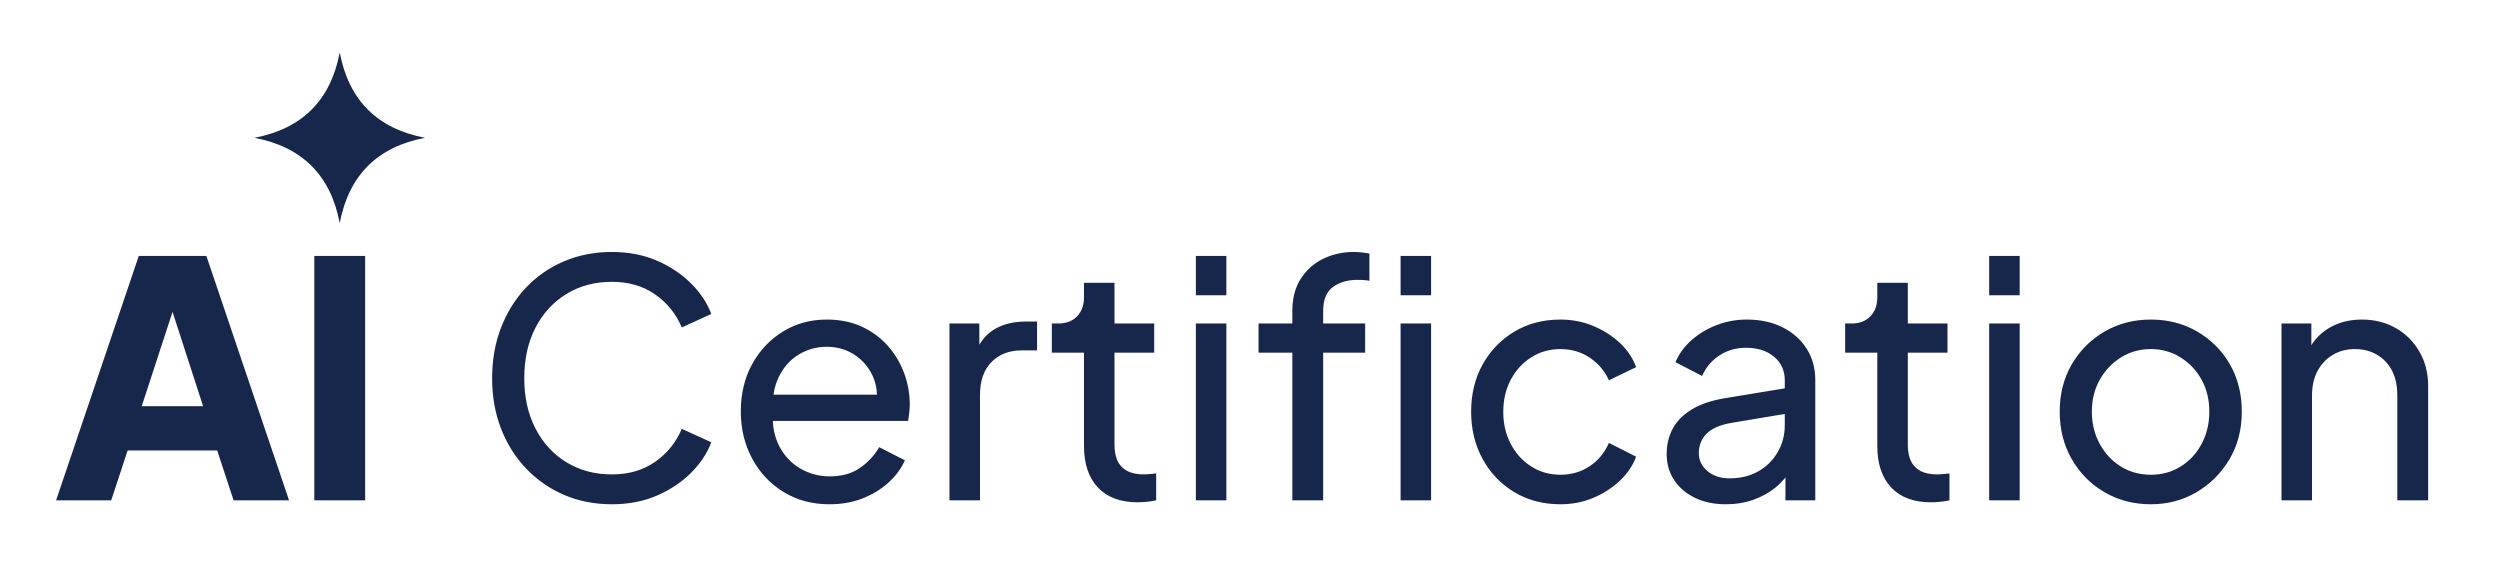
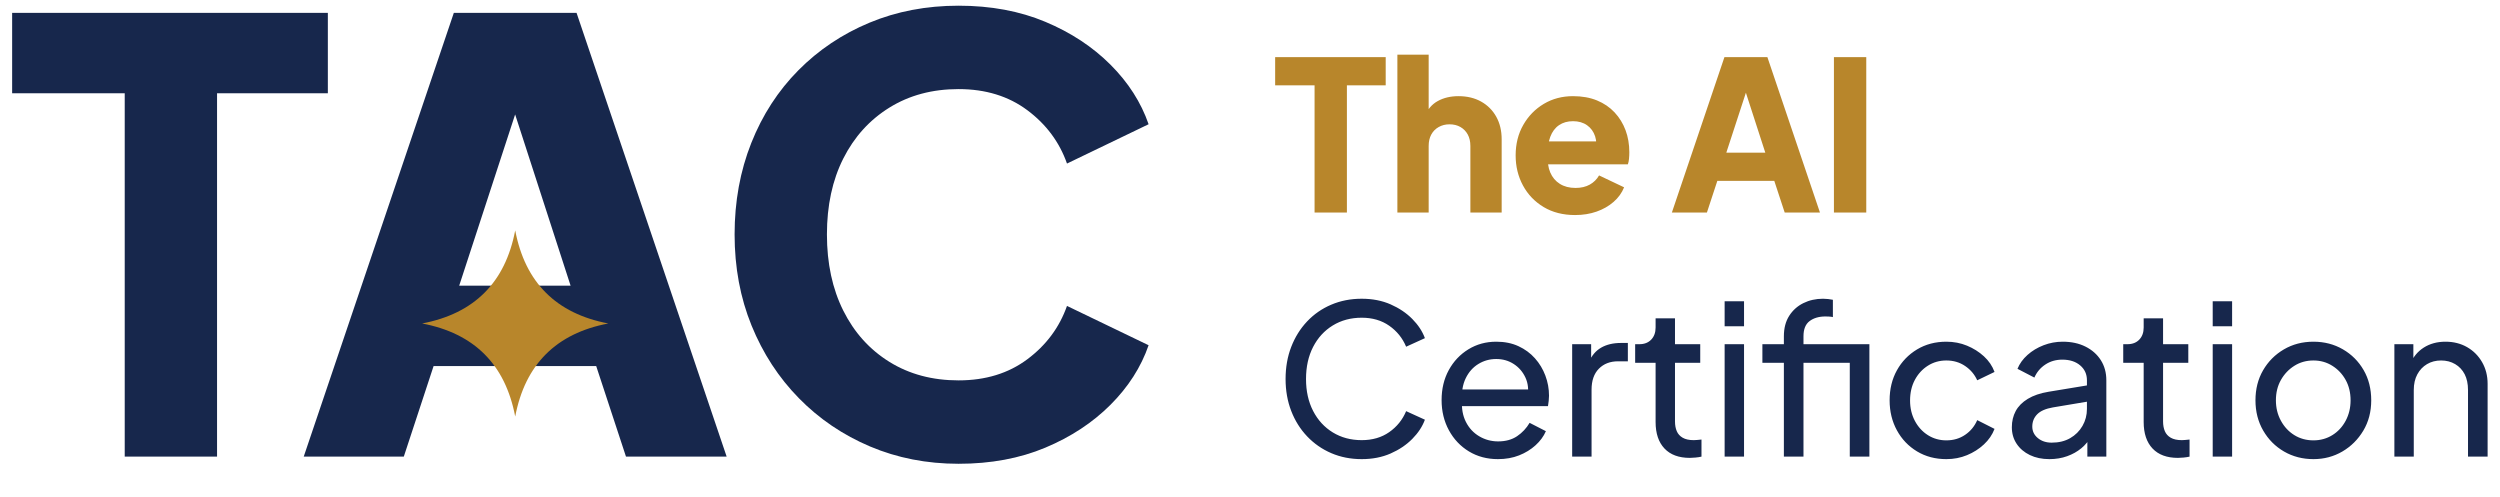
- <svg xmlns="http://www.w3.org/2000/svg" viewBox="0 0 762 172" width="762" height="172">
-   <g transform="translate(0 152.50)">
-     <path d="M186.5 1.2Q178.6 1.2 171.95 -1.65Q165.3 -4.5 160.35 -9.7Q155.4 -14.9 152.7 -21.9Q150.0 -28.9 150.0 -37.2Q150.0 -45.6 152.7 -52.6Q155.4 -59.6 160.3 -64.8Q165.2 -70.0 171.9 -72.85Q178.6 -75.7 186.5 -75.7Q194.2 -75.7 200.35 -73.0Q206.5 -70.3 210.75 -66.0Q215.0 -61.7 216.8 -56.8L207.8 -52.7Q205.2 -58.9 199.7 -62.75Q194.2 -66.6 186.5 -66.6Q178.7 -66.6 172.65 -62.9Q166.6 -59.2 163.2 -52.6Q159.8 -46.0 159.8 -37.2Q159.8 -28.5 163.2 -21.9Q166.6 -15.3 172.65 -11.6Q178.7 -7.9 186.5 -7.9Q194.2 -7.9 199.7 -11.75Q205.2 -15.6 207.8 -21.8L216.8 -17.7Q215.0 -12.8 210.75 -8.5Q206.5 -4.2 200.35 -1.5Q194.2 1.2 186.5 1.2ZM252.8 1.2Q245.0 1.2 238.9 -2.5Q232.8 -6.2 229.3 -12.65Q225.8 -19.1 225.8 -27.1Q225.8 -35.2 229.25 -41.5Q232.7 -47.8 238.65 -51.45Q244.6 -55.1 252.0 -55.1Q258.0 -55.1 262.65 -52.95Q267.3 -50.8 270.55 -47.15Q273.8 -43.5 275.55 -38.85Q277.3 -34.2 277.3 -29.2Q277.3 -28.1 277.15 -26.75Q277.0 -25.4 276.8 -24.2H232.6V-32.2H271.4L267.0 -28.6Q267.9 -33.8 266.0 -37.9Q264.1 -42.0 260.4 -44.4Q256.7 -46.8 252.0 -46.8Q247.3 -46.8 243.4 -44.4Q239.5 -42.0 237.35 -37.55Q235.2 -33.1 235.6 -27.0Q235.2 -21.1 237.45 -16.65Q239.7 -12.2 243.85 -9.75Q248.0 -7.3 252.9 -7.3Q258.3 -7.3 262.0 -9.8Q265.7 -12.3 268.0 -16.2L275.8 -12.2Q274.2 -8.5 270.85 -5.45Q267.5 -2.4 262.95 -0.6Q258.4 1.2 252.8 1.2ZM289.4 0.0V-53.9H298.5V-44.0L297.5 -45.4Q299.4 -50.0 303.3 -52.25Q307.2 -54.5 312.8 -54.5H316.1V-45.7H311.4Q305.7 -45.7 302.2 -42.15Q298.7 -38.6 298.7 -32.1V0.0ZM346.8 0.6Q338.9 0.6 334.65 -3.9Q330.4 -8.4 330.4 -16.6V-45.0H320.6V-53.9H322.6Q326.2 -53.9 328.3 -56.1Q330.4 -58.3 330.4 -61.9V-66.3H339.7V-53.9H351.8V-45.0H339.7V-16.9Q339.7 -14.2 340.55 -12.2Q341.4 -10.2 343.4 -9.05Q345.4 -7.9 348.7 -7.9Q349.4 -7.9 350.45 -8.0Q351.5 -8.1 352.4 -8.2V0.0Q351.1 0.3 349.5 0.45Q347.9 0.6 346.8 0.6ZM364.5 0.0V-53.9H373.8V0.0ZM364.5 -62.5V-74.5H373.8V-62.5ZM393.9 0.0V-45.0H383.6V-53.9H393.9V-57.7Q393.9 -63.5 396.45 -67.5Q399.0 -71.5 403.25 -73.6Q407.5 -75.7 412.7 -75.7Q413.8 -75.7 415.15 -75.55Q416.5 -75.4 417.4 -75.2V-66.9Q416.6 -67.1 415.5 -67.15Q414.4 -67.2 413.8 -67.2Q409.2 -67.2 406.25 -65.0Q403.3 -62.8 403.3 -57.7V-53.9H416.1V-45.0H403.3V0.0ZM426.9 0.0V-53.9H436.2V0.0ZM426.9 -62.5V-74.5H436.2V-62.5ZM475.6 1.2Q467.7 1.2 461.55 -2.5Q455.4 -6.2 451.9 -12.6Q448.4 -19.0 448.4 -27.0Q448.4 -35.1 451.9 -41.4Q455.4 -47.7 461.55 -51.4Q467.7 -55.1 475.6 -55.1Q480.9 -55.1 485.5 -53.2Q490.1 -51.3 493.6 -48.1Q497.1 -44.9 498.7 -40.6L490.4 -36.6Q488.5 -40.8 484.6 -43.45Q480.7 -46.1 475.6 -46.1Q470.7 -46.1 466.75 -43.6Q462.8 -41.1 460.5 -36.8Q458.2 -32.5 458.2 -26.9Q458.2 -21.5 460.5 -17.15Q462.8 -12.8 466.75 -10.3Q470.7 -7.8 475.6 -7.8Q480.7 -7.8 484.6 -10.45Q488.5 -13.1 490.4 -17.5L498.7 -13.3Q497.1 -9.1 493.6 -5.85Q490.1 -2.6 485.5 -0.7Q480.9 1.2 475.6 1.2ZM526.0 1.2Q520.7 1.2 516.65 -0.75Q512.6 -2.7 510.3 -6.15Q508.0 -9.6 508.0 -14.1Q508.0 -18.4 509.85 -21.85Q511.7 -25.3 515.65 -27.7Q519.6 -30.1 525.6 -31.1L545.6 -34.4V-26.6L527.7 -23.6Q522.5 -22.7 520.15 -20.3Q517.8 -17.9 517.8 -14.4Q517.8 -11.1 520.45 -8.9Q523.1 -6.7 527.1 -6.7Q532.2 -6.7 535.95 -8.85Q539.7 -11.0 541.85 -14.7Q544.0 -18.4 544.0 -22.9V-36.6Q544.0 -41.0 540.75 -43.75Q537.5 -46.5 532.2 -46.5Q527.6 -46.5 524.05 -44.15Q520.5 -41.8 518.8 -37.9L510.7 -42.1Q512.2 -45.8 515.5 -48.75Q518.8 -51.7 523.2 -53.4Q527.6 -55.1 532.4 -55.1Q538.6 -55.1 543.3 -52.75Q548.0 -50.4 550.65 -46.25Q553.3 -42.1 553.3 -36.6V0.0H544.2V-10.2L545.9 -9.6Q544.2 -6.4 541.3 -4.0Q538.4 -1.6 534.5 -0.2Q530.6 1.2 526.0 1.2ZM588.6 0.6Q580.7 0.6 576.45 -3.9Q572.2 -8.4 572.2 -16.6V-45.0H562.4V-53.9H564.4Q568.0 -53.9 570.1 -56.1Q572.2 -58.3 572.2 -61.9V-66.3H581.5V-53.9H593.6V-45.0H581.5V-16.9Q581.5 -14.2 582.35 -12.2Q583.2 -10.2 585.2 -9.05Q587.2 -7.9 590.5 -7.9Q591.2 -7.9 592.25 -8.0Q593.3 -8.1 594.2 -8.2V0.0Q592.9 0.3 591.3 0.45Q589.7 0.6 588.6 0.6ZM606.3 0.0V-53.9H615.6V0.0ZM606.3 -62.5V-74.5H615.6V-62.5ZM655.6 1.2Q647.8 1.2 641.5 -2.45Q635.2 -6.1 631.5 -12.5Q627.8 -18.9 627.8 -27.0Q627.8 -35.1 631.45 -41.4Q635.1 -47.7 641.4 -51.4Q647.7 -55.1 655.6 -55.1Q663.4 -55.1 669.7 -51.45Q676 -47.8 679.65 -41.5Q683.3 -35.2 683.3 -27.0Q683.3 -18.8 679.5 -12.45Q675.7 -6.1 669.45 -2.45Q663.2 1.2 655.6 1.2ZM655.6 -7.8Q660.6 -7.8 664.65 -10.3Q668.7 -12.8 671.05 -17.2Q673.4 -21.6 673.4 -27.0Q673.4 -32.5 671.05 -36.75Q668.7 -41.0 664.65 -43.55Q660.6 -46.1 655.6 -46.1Q650.5 -46.1 646.45 -43.55Q642.4 -41.0 640.0 -36.75Q637.6 -32.5 637.6 -27.0Q637.6 -21.6 640.0 -17.2Q642.4 -12.8 646.45 -10.3Q650.5 -7.8 655.6 -7.8ZM695.4 0.0V-53.9H704.5V-43.4L703.0 -44.3Q705.0 -49.4 709.45 -52.25Q713.9 -55.1 719.9 -55.1Q725.7 -55.1 730.25 -52.5Q734.8 -49.9 737.45 -45.3Q740.1 -40.7 740.1 -34.9V0.0H730.7V-31.9Q730.7 -36.4 729.1 -39.5Q727.5 -42.6 724.55 -44.35Q721.6 -46.1 717.8 -46.1Q714.0 -46.1 711.05 -44.35Q708.1 -42.6 706.4 -39.45Q704.7 -36.3 704.7 -31.9V0.0Z" fill="#17274C" />
-     <path d="M17.1 0.0 42.3 -74.5H62.9L88.1 0.0H71.2L66.2 -15.2H38.9L33.9 0.0ZM43.2 -28.7H61.9L50.5 -63.9H54.7ZM95.8 0.0V-74.5H111.3V0.0Z" fill="#17274C" />
-     <path d="M103.55 -136.50Q107.71 -114.66 129.55 -110.50Q107.71 -106.34 103.55 -84.50Q99.39 -106.34 77.55 -110.50Q99.39 -114.66 103.55 -136.50Z" fill="#17274C" />
-   </g>
+ <svg xmlns="http://www.w3.org/2000/svg" viewBox="3.1 30.5 402.9 79.8" width="403" height="80">
+   <path d="M23.2 104.0V45.44H5.056V32.48H55.936V45.44H38.08V104.0Z M52.048 104.0 76.24 32.48H96.016L120.208 104.0H103.984L99.184 89.408H72.976L68.176 104.0ZM77.104 76.448H95.056L84.112 42.656H88.144Z M157.584 105.152Q149.904 105.152 143.328 102.368Q136.752 99.584 131.856 94.592Q126.96 89.6 124.224 82.88Q121.488 76.16 121.488 68.192Q121.488 60.224 124.176 53.456Q126.864 46.688 131.76 41.744Q136.656 36.8 143.232 34.064Q149.808 31.328 157.584 31.328Q165.36 31.328 171.552 33.92Q177.744 36.512 182.064 40.832Q186.384 45.152 188.208 50.432L175.056 56.768Q173.232 51.584 168.672 48.176Q164.112 44.768 157.584 44.768Q151.248 44.768 146.448 47.744Q141.648 50.72 139.008 55.952Q136.368 61.184 136.368 68.192Q136.368 75.2 139.008 80.48Q141.648 85.76 146.448 88.736Q151.248 91.712 157.584 91.712Q164.112 91.712 168.672 88.304Q173.232 84.896 175.056 79.712L188.208 86.048Q186.384 91.328 182.064 95.648Q177.744 99.968 171.552 102.56Q165.36 105.152 157.584 105.152Z" fill="#17274C" />
+   <path d="M86.13 67.54Q88.53 80.14 101.13 82.54Q88.53 84.94 86.13 97.54Q83.73 84.94 71.13 82.54Q83.73 80.14 86.13 67.54Z" fill="#B8862B" />
+   <path d="M214.956 64.664V44.159H208.603V39.621H226.419V44.159H220.167V64.664ZM228.301 64.664V39.218H233.344V49.941L232.738 49.134Q233.377 47.487 234.806 46.697Q236.234 45.907 238.15 45.907Q240.235 45.907 241.798 46.781Q243.361 47.655 244.235 49.218Q245.109 50.781 245.109 52.865V64.664H240.066V53.941Q240.066 52.865 239.646 52.092Q239.226 51.319 238.47 50.882Q237.713 50.445 236.705 50.445Q235.73 50.445 234.957 50.882Q234.184 51.319 233.764 52.092Q233.344 52.865 233.344 53.941V64.664ZM256.941 65.067Q254.016 65.067 251.865 63.773Q249.714 62.479 248.537 60.294Q247.361 58.109 247.361 55.454Q247.361 52.697 248.588 50.546Q249.815 48.395 251.899 47.151Q253.983 45.907 256.605 45.907Q258.79 45.907 260.47 46.596Q262.151 47.285 263.311 48.529Q264.47 49.773 265.076 51.403Q265.681 53.033 265.681 54.949Q265.681 55.487 265.63 56.008Q265.58 56.529 265.445 56.899H251.697V53.201H262.588L260.201 54.949Q260.538 53.504 260.168 52.378Q259.798 51.252 258.874 50.596Q257.949 49.941 256.605 49.941Q255.294 49.941 254.353 50.58Q253.411 51.218 252.941 52.462Q252.47 53.706 252.571 55.487Q252.437 57.034 252.941 58.21Q253.445 59.387 254.487 60.042Q255.529 60.698 257.008 60.698Q258.353 60.698 259.311 60.16Q260.269 59.622 260.807 58.681L264.84 60.597Q264.302 61.941 263.143 62.95Q261.983 63.958 260.403 64.513Q258.823 65.067 256.941 65.067ZM272.538 64.664 281.009 39.621H287.933L296.404 64.664H290.723L289.043 59.555H279.866L278.185 64.664ZM281.311 55.017H287.597L283.765 43.184H285.177ZM298.656 64.664V39.621H303.867V64.664Z" fill="#B8862B" />
+   <path d="M222.553 104.403Q219.898 104.403 217.662 103.445Q215.427 102.487 213.763 100.739Q212.099 98.991 211.192 96.638Q210.284 94.285 210.284 91.495Q210.284 88.672 211.192 86.319Q212.099 83.966 213.746 82.218Q215.393 80.47 217.646 79.512Q219.898 78.554 222.553 78.554Q225.142 78.554 227.209 79.461Q229.276 80.369 230.705 81.814Q232.133 83.26 232.738 84.907L229.713 86.285Q228.839 84.201 226.99 82.907Q225.142 81.613 222.553 81.613Q219.931 81.613 217.898 82.857Q215.864 84.1 214.721 86.319Q213.578 88.537 213.578 91.495Q213.578 94.42 214.721 96.638Q215.864 98.857 217.898 100.101Q219.931 101.344 222.553 101.344Q225.142 101.344 226.99 100.05Q228.839 98.756 229.713 96.672L232.738 98.05Q232.133 99.697 230.705 101.143Q229.276 102.588 227.209 103.496Q225.142 104.403 222.553 104.403ZM244.504 104.403Q241.882 104.403 239.831 103.16Q237.781 101.916 236.604 99.748Q235.428 97.58 235.428 94.89Q235.428 92.168 236.587 90.05Q237.747 87.932 239.747 86.705Q241.747 85.478 244.235 85.478Q246.251 85.478 247.815 86.201Q249.378 86.924 250.47 88.151Q251.563 89.378 252.151 90.941Q252.739 92.504 252.739 94.185Q252.739 94.554 252.689 95.008Q252.638 95.462 252.571 95.865H237.713V93.176H250.756L249.277 94.386Q249.579 92.638 248.941 91.26Q248.302 89.882 247.058 89.075Q245.814 88.268 244.235 88.268Q242.655 88.268 241.344 89.075Q240.033 89.882 239.31 91.378Q238.587 92.874 238.722 94.924Q238.587 96.907 239.344 98.403Q240.1 99.899 241.495 100.723Q242.89 101.546 244.537 101.546Q246.352 101.546 247.596 100.706Q248.84 99.865 249.613 98.554L252.235 99.899Q251.697 101.143 250.571 102.168Q249.445 103.193 247.915 103.798Q246.386 104.403 244.504 104.403ZM256.47 104.0V85.882H259.529V89.21L259.193 88.739Q259.832 87.193 261.143 86.436Q262.454 85.68 264.336 85.68H265.445V88.638H263.865Q261.949 88.638 260.773 89.832Q259.596 91.025 259.596 93.21V104.0ZM275.429 104.202Q272.773 104.202 271.345 102.689Q269.916 101.176 269.916 98.42V88.874H266.622V85.882H267.294Q268.504 85.882 269.21 85.142Q269.916 84.403 269.916 83.193V81.714H273.042V85.882H277.11V88.874H273.042V98.319Q273.042 99.227 273.328 99.899Q273.614 100.571 274.286 100.958Q274.958 101.344 276.067 101.344Q276.303 101.344 276.656 101.311Q277.009 101.277 277.311 101.244V104.0Q276.874 104.101 276.336 104.151Q275.799 104.202 275.429 104.202ZM281.042 104.0V85.882H284.169V104.0ZM281.042 82.991V78.957H284.169V82.991ZM290.589 104.0V88.874H287.127V85.882H290.589V84.604Q290.589 82.655 291.446 81.31Q292.303 79.966 293.732 79.26Q295.16 78.554 296.908 78.554Q297.278 78.554 297.732 78.604Q298.186 78.655 298.488 78.722V81.512Q298.219 81.445 297.85 81.428Q297.48 81.411 297.278 81.411Q295.732 81.411 294.74 82.151Q293.749 82.89 293.749 84.604V85.882H303.161V88.874H293.749V104.0ZM301.211 104.0V85.882H304.371V104.0ZM316.774 104.403Q314.119 104.403 312.052 103.16Q309.984 101.916 308.808 99.765Q307.631 97.613 307.631 94.924Q307.631 92.201 308.808 90.084Q309.984 87.966 312.052 86.722Q314.119 85.478 316.774 85.478Q318.556 85.478 320.102 86.117Q321.649 86.756 322.825 87.831Q324.002 88.907 324.539 90.353L321.749 91.697Q321.111 90.285 319.8 89.395Q318.489 88.504 316.774 88.504Q315.127 88.504 313.8 89.344Q312.472 90.184 311.699 91.63Q310.926 93.075 310.926 94.958Q310.926 96.773 311.699 98.235Q312.472 99.697 313.8 100.538Q315.127 101.378 316.774 101.378Q318.489 101.378 319.8 100.487Q321.111 99.597 321.749 98.117L324.539 99.529Q324.002 100.941 322.825 102.034Q321.649 103.126 320.102 103.765Q318.556 104.403 316.774 104.403ZM333.38 104.403Q331.598 104.403 330.237 103.748Q328.876 103.092 328.103 101.933Q327.329 100.773 327.329 99.26Q327.329 97.815 327.951 96.655Q328.573 95.496 329.901 94.689Q331.229 93.882 333.246 93.546L339.968 92.437V95.059L333.951 96.067Q332.204 96.37 331.414 97.176Q330.624 97.983 330.624 99.16Q330.624 100.269 331.514 101.008Q332.405 101.748 333.75 101.748Q335.464 101.748 336.725 101.025Q337.985 100.302 338.708 99.059Q339.431 97.815 339.431 96.302V91.697Q339.431 90.218 338.338 89.294Q337.246 88.369 335.464 88.369Q333.918 88.369 332.725 89.159Q331.531 89.949 330.96 91.26L328.237 89.848Q328.741 88.605 329.85 87.613Q330.96 86.621 332.439 86.05Q333.918 85.478 335.531 85.478Q337.615 85.478 339.195 86.268Q340.775 87.058 341.666 88.453Q342.557 89.848 342.557 91.697V104.0H339.498V100.571L340.069 100.773Q339.498 101.849 338.523 102.655Q337.548 103.462 336.237 103.933Q334.926 104.403 333.38 104.403ZM354.086 104.202Q351.431 104.202 350.002 102.689Q348.574 101.176 348.574 98.42V88.874H345.28V85.882H345.952Q347.162 85.882 347.868 85.142Q348.574 84.403 348.574 83.193V81.714H351.7V85.882H355.767V88.874H351.7V98.319Q351.7 99.227 351.986 99.899Q352.271 100.571 352.944 100.958Q353.616 101.344 354.725 101.344Q354.96 101.344 355.313 101.311Q355.666 101.277 355.969 101.244V104.0Q355.532 104.101 354.994 104.151Q354.456 104.202 354.086 104.202ZM359.7 104.0V85.882H362.826V104.0ZM359.7 82.991V78.957H362.826V82.991ZM375.936 104.403Q373.314 104.403 371.196 103.176Q369.079 101.95 367.835 99.798Q366.591 97.647 366.591 94.924Q366.591 92.201 367.818 90.084Q369.045 87.966 371.163 86.722Q373.28 85.478 375.936 85.478Q378.558 85.478 380.675 86.705Q382.793 87.932 384.02 90.05Q385.247 92.168 385.247 94.924Q385.247 97.68 383.97 99.815Q382.692 101.95 380.591 103.176Q378.491 104.403 375.936 104.403ZM375.936 101.378Q377.617 101.378 378.978 100.538Q380.339 99.697 381.129 98.218Q381.919 96.739 381.919 94.924Q381.919 93.075 381.129 91.647Q380.339 90.218 378.978 89.361Q377.617 88.504 375.936 88.504Q374.222 88.504 372.86 89.361Q371.499 90.218 370.692 91.647Q369.885 93.075 369.885 94.924Q369.885 96.739 370.692 98.218Q371.499 99.697 372.86 100.538Q374.222 101.378 375.936 101.378ZM388.978 104.0V85.882H392.037V89.411L391.533 89.109Q392.205 87.394 393.701 86.436Q395.197 85.478 397.214 85.478Q399.163 85.478 400.693 86.352Q402.222 87.226 403.113 88.773Q404.004 90.319 404.004 92.269V104.0H400.844V93.277Q400.844 91.764 400.306 90.722Q399.768 89.68 398.777 89.092Q397.785 88.504 396.508 88.504Q395.231 88.504 394.239 89.092Q393.247 89.68 392.676 90.739Q392.104 91.798 392.104 93.277V104.0Z" fill="#17274C" />
</svg>
